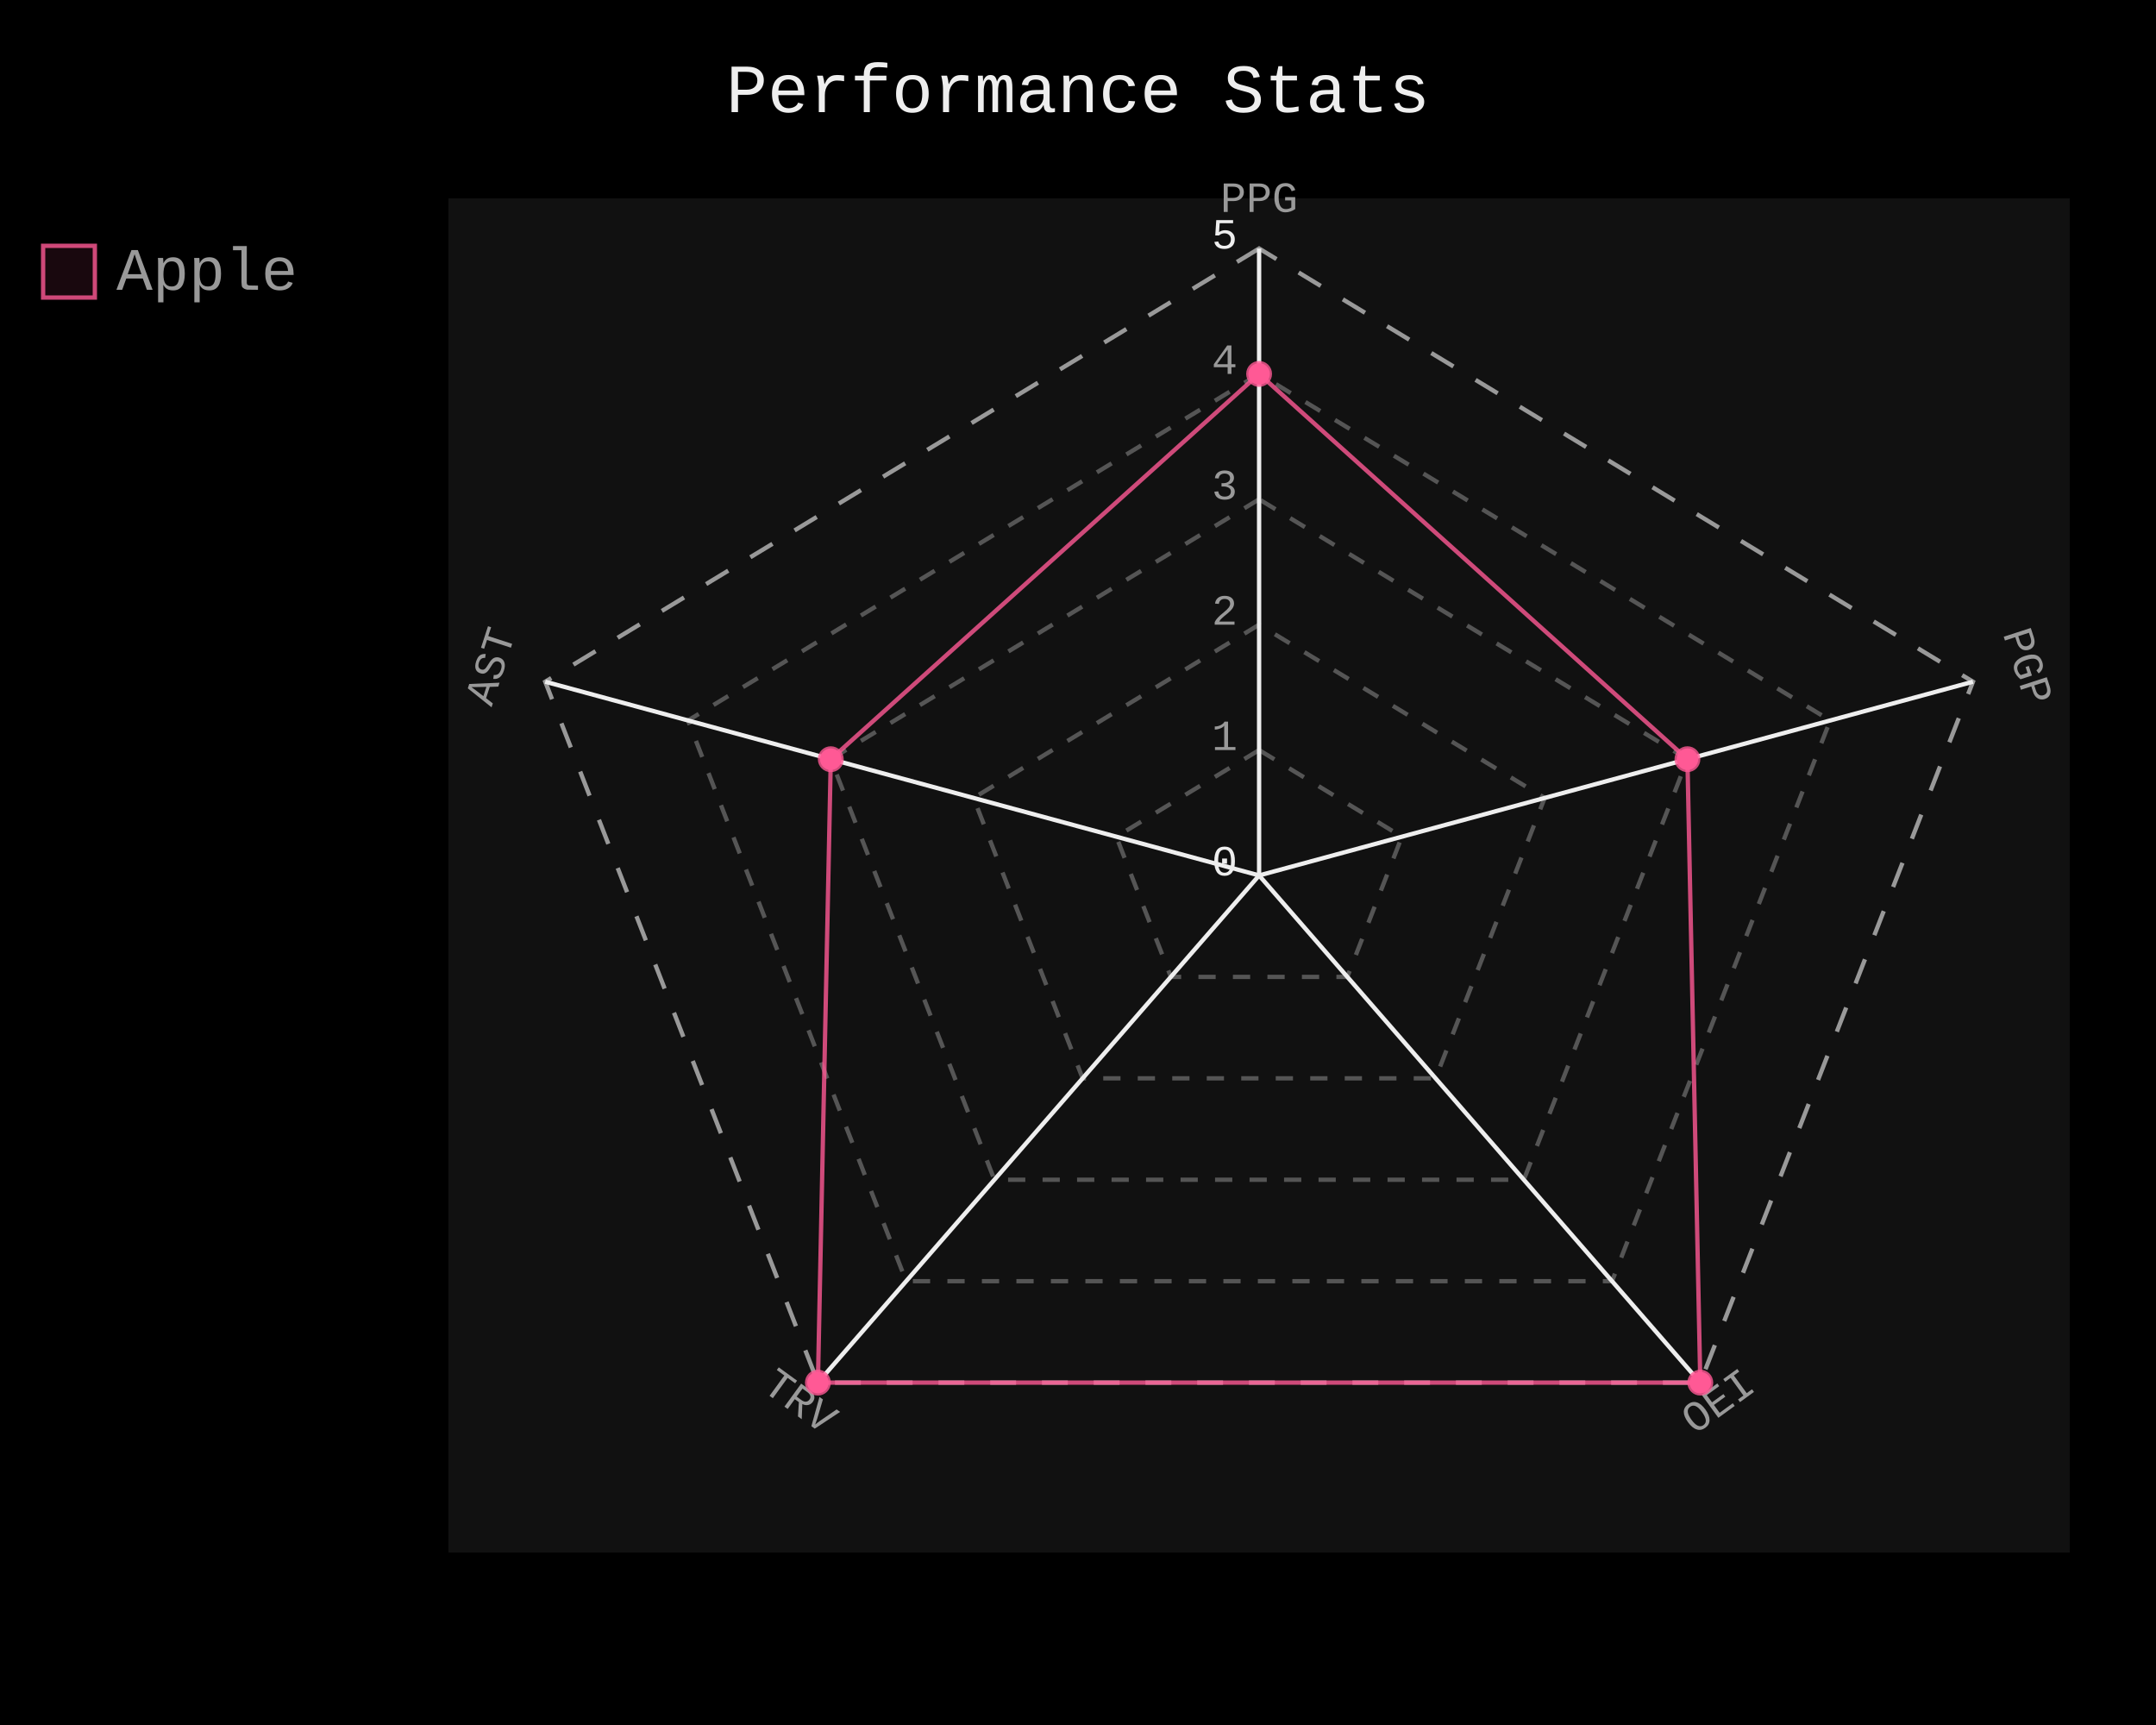
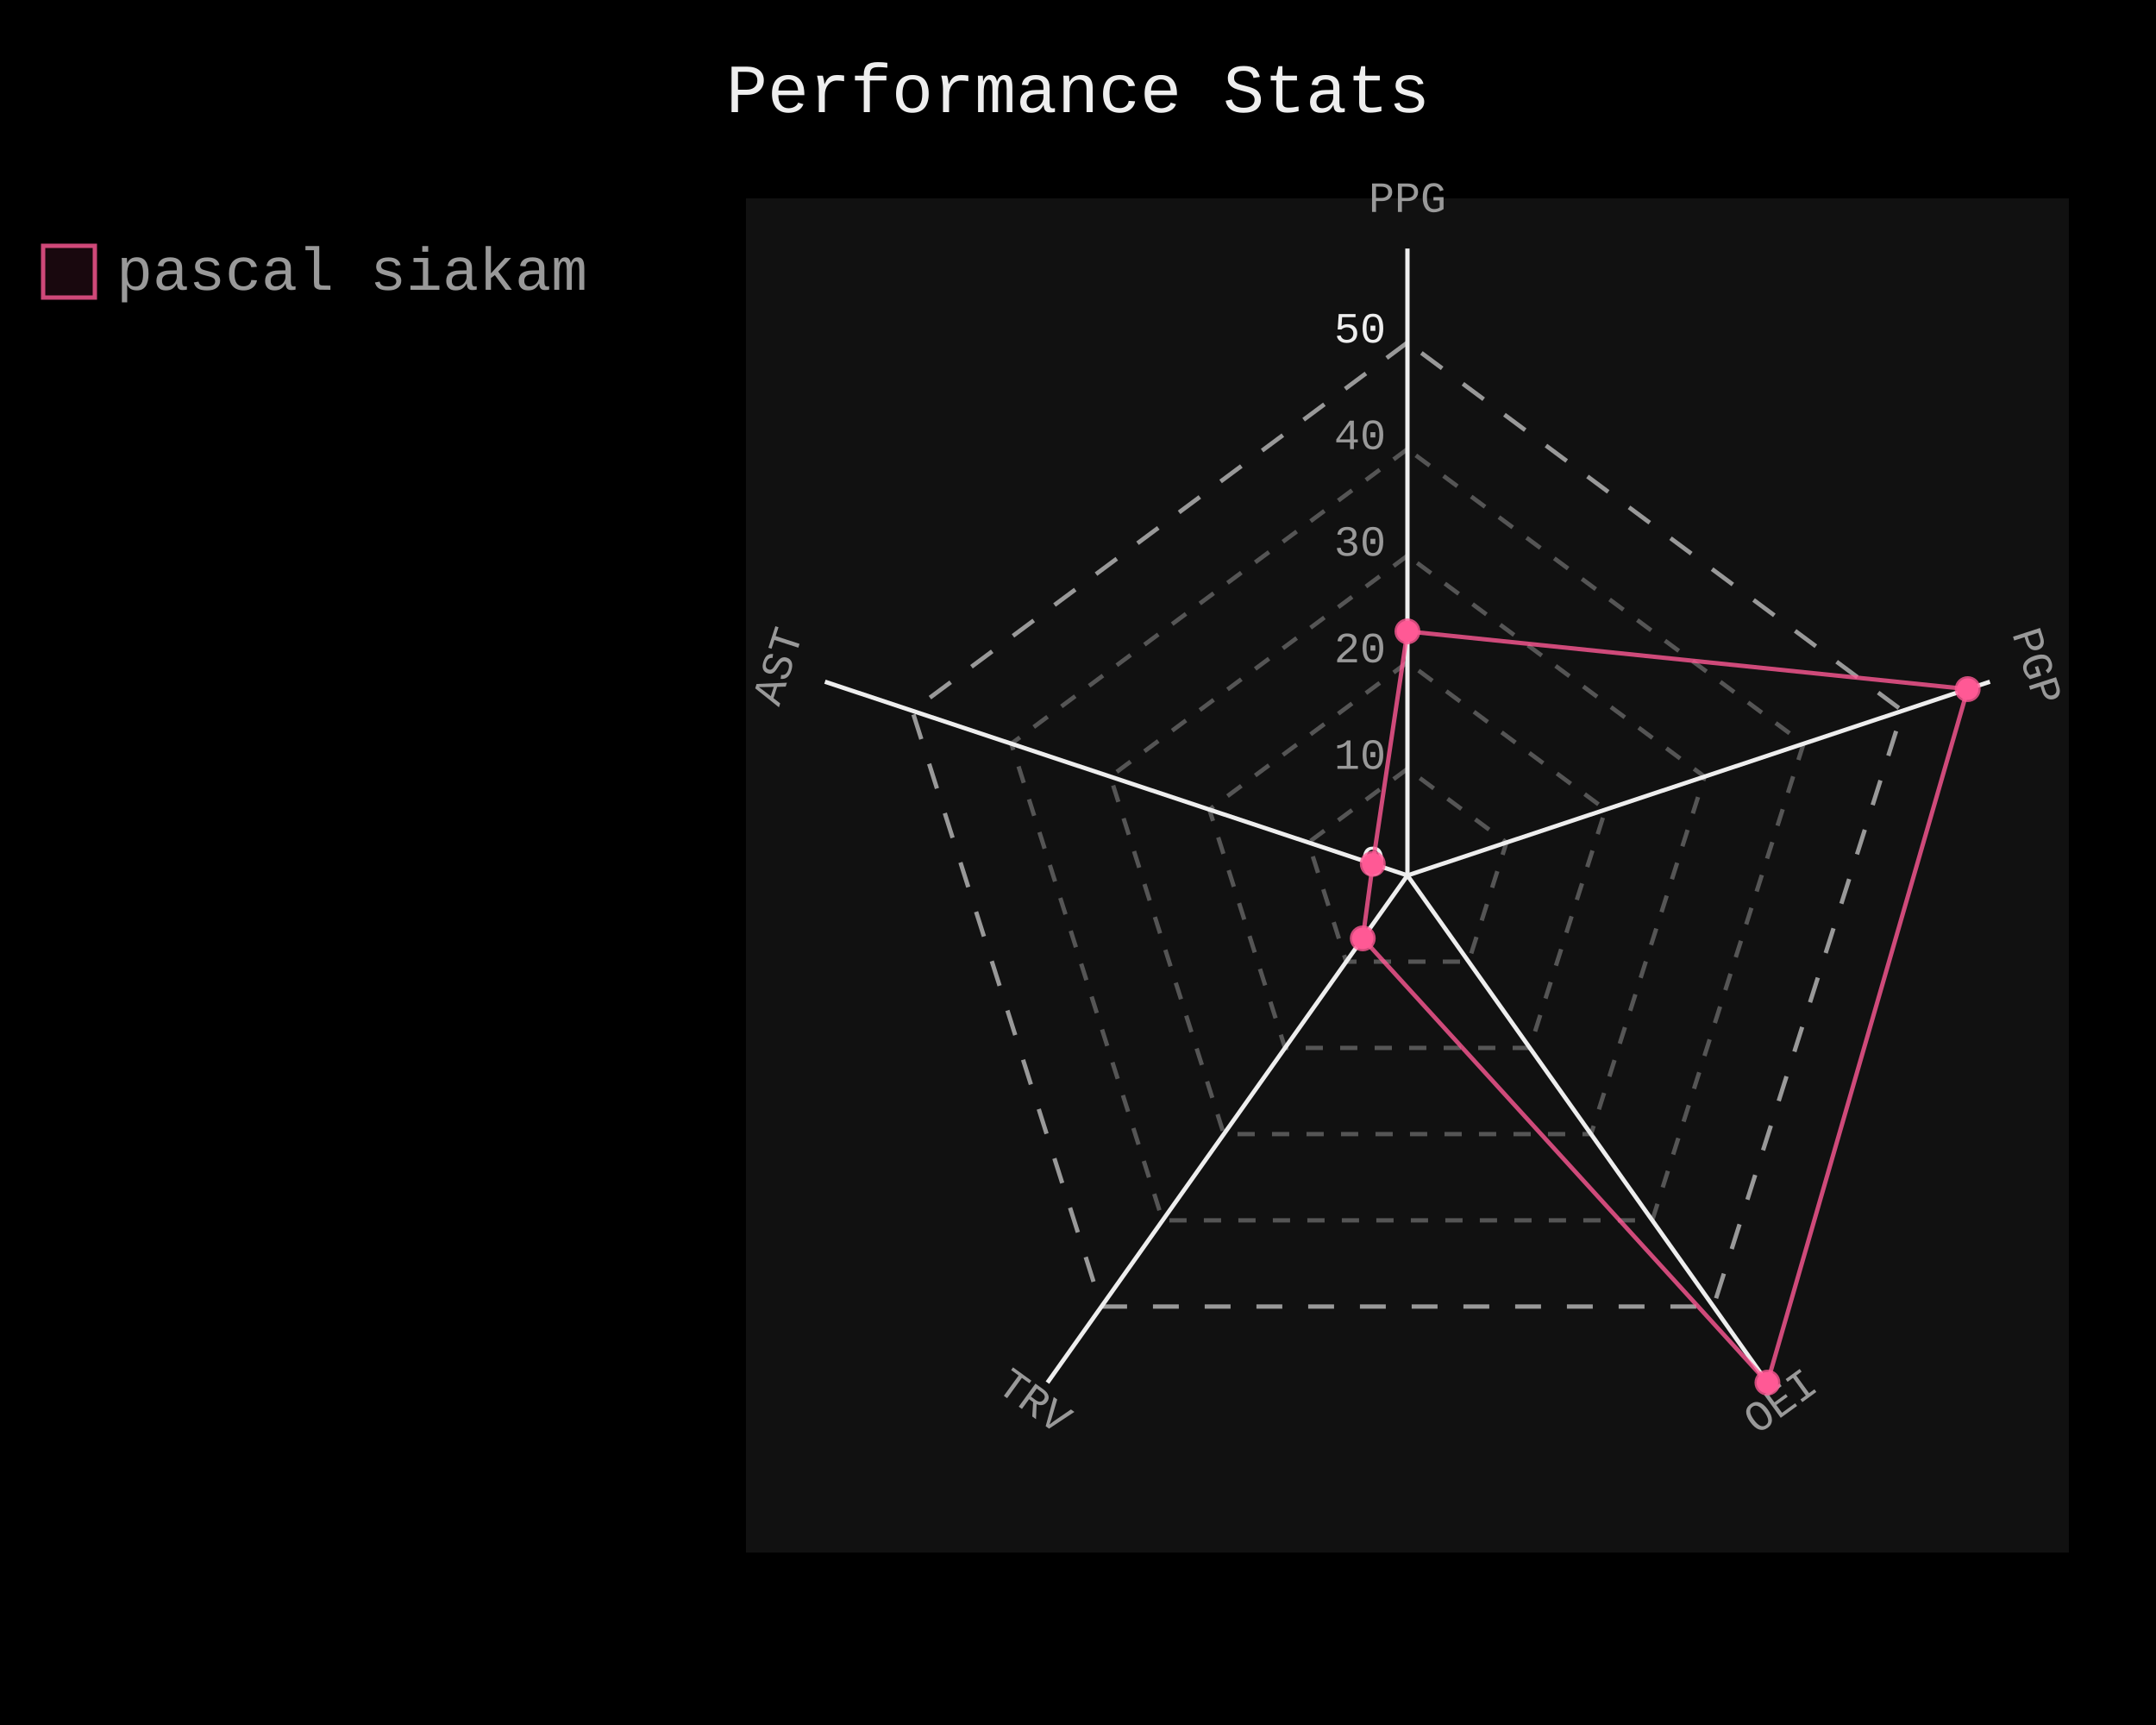
- <svg xmlns="http://www.w3.org/2000/svg" id="chart-bce28318-f6c2-42f2-8ec0-8db49682375b" class="pygal-chart" viewBox="0 0 500 400">
+ <svg xmlns="http://www.w3.org/2000/svg" id="chart-ab0bd61e-f5dc-4ba8-a34c-d23a62f7d313" class="pygal-chart" viewBox="0 0 500 400">
  <defs>
-     <style type="text/css">#chart-bce28318-f6c2-42f2-8ec0-8db49682375b{-webkit-user-select:none;-webkit-font-smoothing:antialiased;font-family:Consolas,"Liberation Mono",Menlo,Courier,monospace}#chart-bce28318-f6c2-42f2-8ec0-8db49682375b .title{font-family:Consolas,"Liberation Mono",Menlo,Courier,monospace;font-size:16px}#chart-bce28318-f6c2-42f2-8ec0-8db49682375b .legends .legend text{font-family:Consolas,"Liberation Mono",Menlo,Courier,monospace;font-size:14px}#chart-bce28318-f6c2-42f2-8ec0-8db49682375b .axis text{font-family:Consolas,"Liberation Mono",Menlo,Courier,monospace;font-size:10px}#chart-bce28318-f6c2-42f2-8ec0-8db49682375b .axis text.major{font-family:Consolas,"Liberation Mono",Menlo,Courier,monospace;font-size:10px}#chart-bce28318-f6c2-42f2-8ec0-8db49682375b .text-overlay text.value{font-family:Consolas,"Liberation Mono",Menlo,Courier,monospace;font-size:16px}#chart-bce28318-f6c2-42f2-8ec0-8db49682375b .text-overlay text.label{font-family:Consolas,"Liberation Mono",Menlo,Courier,monospace;font-size:10px}#chart-bce28318-f6c2-42f2-8ec0-8db49682375b .tooltip{font-family:Consolas,"Liberation Mono",Menlo,Courier,monospace;font-size:14px}#chart-bce28318-f6c2-42f2-8ec0-8db49682375b text.no_data{font-family:Consolas,"Liberation Mono",Menlo,Courier,monospace;font-size:64px}
- #chart-bce28318-f6c2-42f2-8ec0-8db49682375b{background-color:black}#chart-bce28318-f6c2-42f2-8ec0-8db49682375b path,#chart-bce28318-f6c2-42f2-8ec0-8db49682375b line,#chart-bce28318-f6c2-42f2-8ec0-8db49682375b rect,#chart-bce28318-f6c2-42f2-8ec0-8db49682375b circle{-webkit-transition:1s ease-out;-moz-transition:1s ease-out;transition:1s ease-out}#chart-bce28318-f6c2-42f2-8ec0-8db49682375b .graph &gt; .background{fill:black}#chart-bce28318-f6c2-42f2-8ec0-8db49682375b .plot &gt; .background{fill:#111}#chart-bce28318-f6c2-42f2-8ec0-8db49682375b .graph{fill:#999}#chart-bce28318-f6c2-42f2-8ec0-8db49682375b text.no_data{fill:#eee}#chart-bce28318-f6c2-42f2-8ec0-8db49682375b .title{fill:#eee}#chart-bce28318-f6c2-42f2-8ec0-8db49682375b .legends .legend text{fill:#999}#chart-bce28318-f6c2-42f2-8ec0-8db49682375b .legends .legend:hover text{fill:#eee}#chart-bce28318-f6c2-42f2-8ec0-8db49682375b .axis .line{stroke:#eee}#chart-bce28318-f6c2-42f2-8ec0-8db49682375b .axis .guide.line{stroke:#555}#chart-bce28318-f6c2-42f2-8ec0-8db49682375b .axis .major.line{stroke:#999}#chart-bce28318-f6c2-42f2-8ec0-8db49682375b .axis text.major{fill:#eee}#chart-bce28318-f6c2-42f2-8ec0-8db49682375b .axis.y .guides:hover .guide.line,#chart-bce28318-f6c2-42f2-8ec0-8db49682375b .line-graph .axis.x .guides:hover .guide.line,#chart-bce28318-f6c2-42f2-8ec0-8db49682375b .stackedline-graph .axis.x .guides:hover .guide.line,#chart-bce28318-f6c2-42f2-8ec0-8db49682375b .xy-graph .axis.x .guides:hover .guide.line{stroke:#eee}#chart-bce28318-f6c2-42f2-8ec0-8db49682375b .axis .guides:hover text{fill:#eee}#chart-bce28318-f6c2-42f2-8ec0-8db49682375b .reactive{fill-opacity:.1;stroke-opacity:.8}#chart-bce28318-f6c2-42f2-8ec0-8db49682375b .ci{stroke:#999}#chart-bce28318-f6c2-42f2-8ec0-8db49682375b .reactive.active,#chart-bce28318-f6c2-42f2-8ec0-8db49682375b .active .reactive{fill-opacity:.75;stroke-opacity:.9;stroke-width:4}#chart-bce28318-f6c2-42f2-8ec0-8db49682375b .ci .reactive.active{stroke-width:1.5}#chart-bce28318-f6c2-42f2-8ec0-8db49682375b .series text{fill:#eee}#chart-bce28318-f6c2-42f2-8ec0-8db49682375b .tooltip rect{fill:#111;stroke:#eee;-webkit-transition:opacity 1s ease-out;-moz-transition:opacity 1s ease-out;transition:opacity 1s ease-out}#chart-bce28318-f6c2-42f2-8ec0-8db49682375b .tooltip .label{fill:#999}#chart-bce28318-f6c2-42f2-8ec0-8db49682375b .tooltip .label{fill:#999}#chart-bce28318-f6c2-42f2-8ec0-8db49682375b .tooltip .legend{font-size:.8em;fill:#555}#chart-bce28318-f6c2-42f2-8ec0-8db49682375b .tooltip .x_label{font-size:.6em;fill:#eee}#chart-bce28318-f6c2-42f2-8ec0-8db49682375b .tooltip .xlink{font-size:.5em;text-decoration:underline}#chart-bce28318-f6c2-42f2-8ec0-8db49682375b .tooltip .value{font-size:1.5em}#chart-bce28318-f6c2-42f2-8ec0-8db49682375b .bound{font-size:.5em}#chart-bce28318-f6c2-42f2-8ec0-8db49682375b .max-value{font-size:.75em;fill:#555}#chart-bce28318-f6c2-42f2-8ec0-8db49682375b .map-element{fill:#111;stroke:#555 !important}#chart-bce28318-f6c2-42f2-8ec0-8db49682375b .map-element .reactive{fill-opacity:inherit;stroke-opacity:inherit}#chart-bce28318-f6c2-42f2-8ec0-8db49682375b .color-0,#chart-bce28318-f6c2-42f2-8ec0-8db49682375b .color-0 a:visited{stroke:#ff5995;fill:#ff5995}#chart-bce28318-f6c2-42f2-8ec0-8db49682375b .text-overlay .color-0 text{fill:black}
- #chart-bce28318-f6c2-42f2-8ec0-8db49682375b text.no_data{text-anchor:middle}#chart-bce28318-f6c2-42f2-8ec0-8db49682375b .guide.line{fill:none}#chart-bce28318-f6c2-42f2-8ec0-8db49682375b .centered{text-anchor:middle}#chart-bce28318-f6c2-42f2-8ec0-8db49682375b .title{text-anchor:middle}#chart-bce28318-f6c2-42f2-8ec0-8db49682375b .legends .legend text{fill-opacity:1}#chart-bce28318-f6c2-42f2-8ec0-8db49682375b .axis.x text{text-anchor:middle}#chart-bce28318-f6c2-42f2-8ec0-8db49682375b .axis.x:not(.web) text[transform]{text-anchor:start}#chart-bce28318-f6c2-42f2-8ec0-8db49682375b .axis.x:not(.web) text[transform].backwards{text-anchor:end}#chart-bce28318-f6c2-42f2-8ec0-8db49682375b .axis.y text{text-anchor:end}#chart-bce28318-f6c2-42f2-8ec0-8db49682375b .axis.y text[transform].backwards{text-anchor:start}#chart-bce28318-f6c2-42f2-8ec0-8db49682375b .axis.y2 text{text-anchor:start}#chart-bce28318-f6c2-42f2-8ec0-8db49682375b .axis.y2 text[transform].backwards{text-anchor:end}#chart-bce28318-f6c2-42f2-8ec0-8db49682375b .axis .guide.line{stroke-dasharray:4,4}#chart-bce28318-f6c2-42f2-8ec0-8db49682375b .axis .major.guide.line{stroke-dasharray:6,6}#chart-bce28318-f6c2-42f2-8ec0-8db49682375b .horizontal .axis.y .guide.line,#chart-bce28318-f6c2-42f2-8ec0-8db49682375b .horizontal .axis.y2 .guide.line,#chart-bce28318-f6c2-42f2-8ec0-8db49682375b .vertical .axis.x .guide.line{opacity:0}#chart-bce28318-f6c2-42f2-8ec0-8db49682375b .horizontal .axis.always_show .guide.line,#chart-bce28318-f6c2-42f2-8ec0-8db49682375b .vertical .axis.always_show .guide.line{opacity:1 !important}#chart-bce28318-f6c2-42f2-8ec0-8db49682375b .axis.y .guides:hover .guide.line,#chart-bce28318-f6c2-42f2-8ec0-8db49682375b .axis.y2 .guides:hover .guide.line,#chart-bce28318-f6c2-42f2-8ec0-8db49682375b .axis.x .guides:hover .guide.line{opacity:1}#chart-bce28318-f6c2-42f2-8ec0-8db49682375b .axis .guides:hover text{opacity:1}#chart-bce28318-f6c2-42f2-8ec0-8db49682375b .nofill{fill:none}#chart-bce28318-f6c2-42f2-8ec0-8db49682375b .subtle-fill{fill-opacity:.2}#chart-bce28318-f6c2-42f2-8ec0-8db49682375b .dot{stroke-width:1px;fill-opacity:1}#chart-bce28318-f6c2-42f2-8ec0-8db49682375b .dot.active{stroke-width:5px}#chart-bce28318-f6c2-42f2-8ec0-8db49682375b .dot.negative{fill:transparent}#chart-bce28318-f6c2-42f2-8ec0-8db49682375b text,#chart-bce28318-f6c2-42f2-8ec0-8db49682375b tspan{stroke:none !important}#chart-bce28318-f6c2-42f2-8ec0-8db49682375b .series text.active{opacity:1}#chart-bce28318-f6c2-42f2-8ec0-8db49682375b .tooltip rect{fill-opacity:.95;stroke-width:.5}#chart-bce28318-f6c2-42f2-8ec0-8db49682375b .tooltip text{fill-opacity:1}#chart-bce28318-f6c2-42f2-8ec0-8db49682375b .showable{visibility:hidden}#chart-bce28318-f6c2-42f2-8ec0-8db49682375b .showable.shown{visibility:visible}#chart-bce28318-f6c2-42f2-8ec0-8db49682375b .gauge-background{fill:rgba(229,229,229,1);stroke:none}#chart-bce28318-f6c2-42f2-8ec0-8db49682375b .bg-lines{stroke:black;stroke-width:2px}</style>
+     <style type="text/css">#chart-ab0bd61e-f5dc-4ba8-a34c-d23a62f7d313{-webkit-user-select:none;-webkit-font-smoothing:antialiased;font-family:Consolas,"Liberation Mono",Menlo,Courier,monospace}#chart-ab0bd61e-f5dc-4ba8-a34c-d23a62f7d313 .title{font-family:Consolas,"Liberation Mono",Menlo,Courier,monospace;font-size:16px}#chart-ab0bd61e-f5dc-4ba8-a34c-d23a62f7d313 .legends .legend text{font-family:Consolas,"Liberation Mono",Menlo,Courier,monospace;font-size:14px}#chart-ab0bd61e-f5dc-4ba8-a34c-d23a62f7d313 .axis text{font-family:Consolas,"Liberation Mono",Menlo,Courier,monospace;font-size:10px}#chart-ab0bd61e-f5dc-4ba8-a34c-d23a62f7d313 .axis text.major{font-family:Consolas,"Liberation Mono",Menlo,Courier,monospace;font-size:10px}#chart-ab0bd61e-f5dc-4ba8-a34c-d23a62f7d313 .text-overlay text.value{font-family:Consolas,"Liberation Mono",Menlo,Courier,monospace;font-size:16px}#chart-ab0bd61e-f5dc-4ba8-a34c-d23a62f7d313 .text-overlay text.label{font-family:Consolas,"Liberation Mono",Menlo,Courier,monospace;font-size:10px}#chart-ab0bd61e-f5dc-4ba8-a34c-d23a62f7d313 .tooltip{font-family:Consolas,"Liberation Mono",Menlo,Courier,monospace;font-size:14px}#chart-ab0bd61e-f5dc-4ba8-a34c-d23a62f7d313 text.no_data{font-family:Consolas,"Liberation Mono",Menlo,Courier,monospace;font-size:64px}
+ #chart-ab0bd61e-f5dc-4ba8-a34c-d23a62f7d313{background-color:black}#chart-ab0bd61e-f5dc-4ba8-a34c-d23a62f7d313 path,#chart-ab0bd61e-f5dc-4ba8-a34c-d23a62f7d313 line,#chart-ab0bd61e-f5dc-4ba8-a34c-d23a62f7d313 rect,#chart-ab0bd61e-f5dc-4ba8-a34c-d23a62f7d313 circle{-webkit-transition:1s ease-out;-moz-transition:1s ease-out;transition:1s ease-out}#chart-ab0bd61e-f5dc-4ba8-a34c-d23a62f7d313 .graph &gt; .background{fill:black}#chart-ab0bd61e-f5dc-4ba8-a34c-d23a62f7d313 .plot &gt; .background{fill:#111}#chart-ab0bd61e-f5dc-4ba8-a34c-d23a62f7d313 .graph{fill:#999}#chart-ab0bd61e-f5dc-4ba8-a34c-d23a62f7d313 text.no_data{fill:#eee}#chart-ab0bd61e-f5dc-4ba8-a34c-d23a62f7d313 .title{fill:#eee}#chart-ab0bd61e-f5dc-4ba8-a34c-d23a62f7d313 .legends .legend text{fill:#999}#chart-ab0bd61e-f5dc-4ba8-a34c-d23a62f7d313 .legends .legend:hover text{fill:#eee}#chart-ab0bd61e-f5dc-4ba8-a34c-d23a62f7d313 .axis .line{stroke:#eee}#chart-ab0bd61e-f5dc-4ba8-a34c-d23a62f7d313 .axis .guide.line{stroke:#555}#chart-ab0bd61e-f5dc-4ba8-a34c-d23a62f7d313 .axis .major.line{stroke:#999}#chart-ab0bd61e-f5dc-4ba8-a34c-d23a62f7d313 .axis text.major{fill:#eee}#chart-ab0bd61e-f5dc-4ba8-a34c-d23a62f7d313 .axis.y .guides:hover .guide.line,#chart-ab0bd61e-f5dc-4ba8-a34c-d23a62f7d313 .line-graph .axis.x .guides:hover .guide.line,#chart-ab0bd61e-f5dc-4ba8-a34c-d23a62f7d313 .stackedline-graph .axis.x .guides:hover .guide.line,#chart-ab0bd61e-f5dc-4ba8-a34c-d23a62f7d313 .xy-graph .axis.x .guides:hover .guide.line{stroke:#eee}#chart-ab0bd61e-f5dc-4ba8-a34c-d23a62f7d313 .axis .guides:hover text{fill:#eee}#chart-ab0bd61e-f5dc-4ba8-a34c-d23a62f7d313 .reactive{fill-opacity:.1;stroke-opacity:.8}#chart-ab0bd61e-f5dc-4ba8-a34c-d23a62f7d313 .ci{stroke:#999}#chart-ab0bd61e-f5dc-4ba8-a34c-d23a62f7d313 .reactive.active,#chart-ab0bd61e-f5dc-4ba8-a34c-d23a62f7d313 .active .reactive{fill-opacity:.75;stroke-opacity:.9;stroke-width:4}#chart-ab0bd61e-f5dc-4ba8-a34c-d23a62f7d313 .ci .reactive.active{stroke-width:1.5}#chart-ab0bd61e-f5dc-4ba8-a34c-d23a62f7d313 .series text{fill:#eee}#chart-ab0bd61e-f5dc-4ba8-a34c-d23a62f7d313 .tooltip rect{fill:#111;stroke:#eee;-webkit-transition:opacity 1s ease-out;-moz-transition:opacity 1s ease-out;transition:opacity 1s ease-out}#chart-ab0bd61e-f5dc-4ba8-a34c-d23a62f7d313 .tooltip .label{fill:#999}#chart-ab0bd61e-f5dc-4ba8-a34c-d23a62f7d313 .tooltip .label{fill:#999}#chart-ab0bd61e-f5dc-4ba8-a34c-d23a62f7d313 .tooltip .legend{font-size:.8em;fill:#555}#chart-ab0bd61e-f5dc-4ba8-a34c-d23a62f7d313 .tooltip .x_label{font-size:.6em;fill:#eee}#chart-ab0bd61e-f5dc-4ba8-a34c-d23a62f7d313 .tooltip .xlink{font-size:.5em;text-decoration:underline}#chart-ab0bd61e-f5dc-4ba8-a34c-d23a62f7d313 .tooltip .value{font-size:1.5em}#chart-ab0bd61e-f5dc-4ba8-a34c-d23a62f7d313 .bound{font-size:.5em}#chart-ab0bd61e-f5dc-4ba8-a34c-d23a62f7d313 .max-value{font-size:.75em;fill:#555}#chart-ab0bd61e-f5dc-4ba8-a34c-d23a62f7d313 .map-element{fill:#111;stroke:#555 !important}#chart-ab0bd61e-f5dc-4ba8-a34c-d23a62f7d313 .map-element .reactive{fill-opacity:inherit;stroke-opacity:inherit}#chart-ab0bd61e-f5dc-4ba8-a34c-d23a62f7d313 .color-0,#chart-ab0bd61e-f5dc-4ba8-a34c-d23a62f7d313 .color-0 a:visited{stroke:#ff5995;fill:#ff5995}#chart-ab0bd61e-f5dc-4ba8-a34c-d23a62f7d313 .text-overlay .color-0 text{fill:black}
+ #chart-ab0bd61e-f5dc-4ba8-a34c-d23a62f7d313 text.no_data{text-anchor:middle}#chart-ab0bd61e-f5dc-4ba8-a34c-d23a62f7d313 .guide.line{fill:none}#chart-ab0bd61e-f5dc-4ba8-a34c-d23a62f7d313 .centered{text-anchor:middle}#chart-ab0bd61e-f5dc-4ba8-a34c-d23a62f7d313 .title{text-anchor:middle}#chart-ab0bd61e-f5dc-4ba8-a34c-d23a62f7d313 .legends .legend text{fill-opacity:1}#chart-ab0bd61e-f5dc-4ba8-a34c-d23a62f7d313 .axis.x text{text-anchor:middle}#chart-ab0bd61e-f5dc-4ba8-a34c-d23a62f7d313 .axis.x:not(.web) text[transform]{text-anchor:start}#chart-ab0bd61e-f5dc-4ba8-a34c-d23a62f7d313 .axis.x:not(.web) text[transform].backwards{text-anchor:end}#chart-ab0bd61e-f5dc-4ba8-a34c-d23a62f7d313 .axis.y text{text-anchor:end}#chart-ab0bd61e-f5dc-4ba8-a34c-d23a62f7d313 .axis.y text[transform].backwards{text-anchor:start}#chart-ab0bd61e-f5dc-4ba8-a34c-d23a62f7d313 .axis.y2 text{text-anchor:start}#chart-ab0bd61e-f5dc-4ba8-a34c-d23a62f7d313 .axis.y2 text[transform].backwards{text-anchor:end}#chart-ab0bd61e-f5dc-4ba8-a34c-d23a62f7d313 .axis .guide.line{stroke-dasharray:4,4}#chart-ab0bd61e-f5dc-4ba8-a34c-d23a62f7d313 .axis .major.guide.line{stroke-dasharray:6,6}#chart-ab0bd61e-f5dc-4ba8-a34c-d23a62f7d313 .horizontal .axis.y .guide.line,#chart-ab0bd61e-f5dc-4ba8-a34c-d23a62f7d313 .horizontal .axis.y2 .guide.line,#chart-ab0bd61e-f5dc-4ba8-a34c-d23a62f7d313 .vertical .axis.x .guide.line{opacity:0}#chart-ab0bd61e-f5dc-4ba8-a34c-d23a62f7d313 .horizontal .axis.always_show .guide.line,#chart-ab0bd61e-f5dc-4ba8-a34c-d23a62f7d313 .vertical .axis.always_show .guide.line{opacity:1 !important}#chart-ab0bd61e-f5dc-4ba8-a34c-d23a62f7d313 .axis.y .guides:hover .guide.line,#chart-ab0bd61e-f5dc-4ba8-a34c-d23a62f7d313 .axis.y2 .guides:hover .guide.line,#chart-ab0bd61e-f5dc-4ba8-a34c-d23a62f7d313 .axis.x .guides:hover .guide.line{opacity:1}#chart-ab0bd61e-f5dc-4ba8-a34c-d23a62f7d313 .axis .guides:hover text{opacity:1}#chart-ab0bd61e-f5dc-4ba8-a34c-d23a62f7d313 .nofill{fill:none}#chart-ab0bd61e-f5dc-4ba8-a34c-d23a62f7d313 .subtle-fill{fill-opacity:.2}#chart-ab0bd61e-f5dc-4ba8-a34c-d23a62f7d313 .dot{stroke-width:1px;fill-opacity:1}#chart-ab0bd61e-f5dc-4ba8-a34c-d23a62f7d313 .dot.active{stroke-width:5px}#chart-ab0bd61e-f5dc-4ba8-a34c-d23a62f7d313 .dot.negative{fill:transparent}#chart-ab0bd61e-f5dc-4ba8-a34c-d23a62f7d313 text,#chart-ab0bd61e-f5dc-4ba8-a34c-d23a62f7d313 tspan{stroke:none !important}#chart-ab0bd61e-f5dc-4ba8-a34c-d23a62f7d313 .series text.active{opacity:1}#chart-ab0bd61e-f5dc-4ba8-a34c-d23a62f7d313 .tooltip rect{fill-opacity:.95;stroke-width:.5}#chart-ab0bd61e-f5dc-4ba8-a34c-d23a62f7d313 .tooltip text{fill-opacity:1}#chart-ab0bd61e-f5dc-4ba8-a34c-d23a62f7d313 .showable{visibility:hidden}#chart-ab0bd61e-f5dc-4ba8-a34c-d23a62f7d313 .showable.shown{visibility:visible}#chart-ab0bd61e-f5dc-4ba8-a34c-d23a62f7d313 .gauge-background{fill:rgba(229,229,229,1);stroke:none}#chart-ab0bd61e-f5dc-4ba8-a34c-d23a62f7d313 .bg-lines{stroke:black;stroke-width:2px}</style>
  </defs>
  <g class="graph radar-graph vertical">
    <rect x="0" y="0" width="500" height="400" class="background" />
-     <g transform="translate(104, 46)" class="plot">
-       <rect x="0" y="0" width="376.0" height="314" class="background" />
+     <g transform="translate(173, 46)" class="plot">
+       <rect x="0" y="0" width="306.8" height="314" class="background" />
      <g class="axis y web">
        <g class="guides">
-           <path d="M188 11.63 L22.446 112.078 85.682 274.607 290.318 274.607 353.554 112.078 188 11.63 Z" class="major guide line" />
-           <text x="183.0" y="11.63" class="major">5</text>
+           <path d="M153.4 33.428 L38.571 118.814 82.432 256.972 224.368 256.972 268.229 118.814 153.4 33.428 Z" class="major guide line" />
+           <text x="148.4" y="33.428" class="major">50</text>
        </g>
        <g class="guides">
-           <path d="M188 40.704 L55.557 121.062 106.145 251.086 269.855 251.086 320.443 121.062 188 40.704 Z" class="guide line" />
-           <text x="183.0" y="40.704" class="">4</text>
+           <path d="M153.4 58.142 L61.537 126.451 96.625 236.978 210.175 236.978 245.263 126.451 153.4 58.142 Z" class="guide line" />
+           <text x="148.4" y="58.142" class="">40</text>
        </g>
        <g class="guides">
-           <path d="M188 69.778 L88.667 130.047 126.609 227.564 249.391 227.564 287.333 130.047 188 69.778 Z" class="guide line" />
-           <text x="183.0" y="69.778" class="">3</text>
+           <path d="M153.4 82.857 L84.502 134.088 110.819 216.983 195.981 216.983 222.298 134.088 153.4 82.857 Z" class="guide line" />
+           <text x="148.4" y="82.857" class="">30</text>
        </g>
        <g class="guides">
-           <path d="M188 98.852 L121.778 139.031 147.073 204.043 228.927 204.043 254.222 139.031 188 98.852 Z" class="guide line" />
-           <text x="183.0" y="98.852" class="">2</text>
+           <path d="M153.4 107.571 L107.468 141.726 125.013 196.989 181.787 196.989 199.332 141.726 153.4 107.571 Z" class="guide line" />
+           <text x="148.4" y="107.571" class="">20</text>
        </g>
        <g class="guides">
-           <path d="M188 127.926 L154.889 148.016 167.536 180.521 208.464 180.521 221.111 148.016 188 127.926 Z" class="guide line" />
-           <text x="183.0" y="127.926" class="">1</text>
+           <path d="M153.4 132.286 L130.434 149.363 139.206 176.994 167.594 176.994 176.366 149.363 153.4 132.286 Z" class="guide line" />
+           <text x="148.4" y="132.286" class="">10</text>
        </g>
        <g class="guides">
-           <path d="M188 157 L188 157 188 157 188 157 188 157 188 157 Z" class="major guide line" />
-           <text x="183.0" y="157.0" class="major">0</text>
+           <path d="M153.4 157 L153.4 157 153.4 157 153.4 157 153.4 157 153.4 157 Z" class="major guide line" />
+           <text x="148.4" y="157.0" class="major">0</text>
        </g>
      </g>
      <g class="axis x web">
        <g class="guides">
-           <path d="M188 157 L188 11.63" class="line" />
-           <text x="188.0" y="3.14" class="" transform="rotate(0 188 3.14)">PPG</text>
+           <path d="M153.4 157 L153.4 11.63" class="line" />
+           <text x="153.4" y="3.14" class="" transform="rotate(0 153.4 3.14)">PPG</text>
        </g>
        <g class="guides">
-           <path d="M188 157 L22.446 112.078" class="line" />
-           <text x="12.777" y="109.455" class="" transform="rotate(-72 12.77735 109.4546)">AST</text>
+           <path d="M153.4 157 L18.315 112.078" class="line" />
+           <text x="10.426" y="109.455" class="" transform="rotate(-72 10.42577 109.4546)">AST</text>
        </g>
        <g class="guides">
-           <path d="M188 157 L85.682 274.607" class="line" />
-           <text x="79.706" y="281.475" class="" transform="rotate(-324 79.70645 281.4754)">TRV</text>
+           <path d="M153.4 157 L69.913 274.607" class="line" />
+           <text x="65.037" y="281.475" class="" transform="rotate(-324 65.03707 281.4754)">TRV</text>
        </g>
        <g class="guides">
-           <path d="M188 157 L290.318 274.607" class="line" />
-           <text x="296.294" y="281.475" class="" transform="rotate(-396 296.2936 281.4754)">OEI</text>
+           <path d="M153.4 157 L236.887 274.607" class="line" />
+           <text x="241.763" y="281.475" class="" transform="rotate(-396 241.7629 281.4754)">OEI</text>
        </g>
        <g class="guides">
-           <path d="M188 157 L353.554 112.078" class="line" />
-           <text x="363.223" y="109.455" class="" transform="rotate(-288 363.2227 109.4546)">PGP</text>
+           <path d="M153.4 157 L288.485 112.078" class="line" />
+           <text x="296.374" y="109.455" class="" transform="rotate(-288 296.3742 109.4546)">PGP</text>
        </g>
      </g>
      <g class="series serie-0 color-0">
-         <path d="M188 40.704 L88.667 130.047 85.682 274.607 290.318 274.607 287.333 130.047 Z" class="line reactive nofill" />
+         <path d="M153.4 100.404 L145.362 154.327 143.039 171.596 236.887 274.607 283.332 113.792 Z" class="line reactive nofill" />
      </g>
    </g>
    <g class="titles">
      <text x="250.0" y="26" class="title plot_title">Performance Stats</text>
    </g>
-     <g transform="translate(104, 46)" class="plot overlay">
+     <g transform="translate(173, 46)" class="plot overlay">
      <g class="series serie-0 color-0">
        <g class="dots">
-           <circle cx="188.0" cy="40.704" r="2.5" class="dot reactive tooltip-trigger" />
+           <circle cx="153.4" cy="100.404" r="2.5" class="dot reactive tooltip-trigger" />
        </g>
        <g class="dots">
-           <circle cx="88.667" cy="130.047" r="2.5" class="dot reactive tooltip-trigger" />
+           <circle cx="145.362" cy="154.327" r="2.5" class="dot reactive tooltip-trigger" />
        </g>
        <g class="dots">
-           <circle cx="85.682" cy="274.607" r="2.5" class="dot reactive tooltip-trigger" />
+           <circle cx="143.039" cy="171.596" r="2.5" class="dot reactive tooltip-trigger" />
        </g>
        <g class="dots">
-           <circle cx="290.318" cy="274.607" r="2.5" class="dot reactive tooltip-trigger" />
+           <circle cx="236.887" cy="274.607" r="2.5" class="dot reactive tooltip-trigger" />
        </g>
        <g class="dots">
-           <circle cx="287.333" cy="130.047" r="2.5" class="dot reactive tooltip-trigger" />
+           <circle cx="283.332" cy="113.792" r="2.5" class="dot reactive tooltip-trigger" />
        </g>
      </g>
    </g>
-     <g transform="translate(104, 46)" class="plot text-overlay">
+     <g transform="translate(173, 46)" class="plot text-overlay">
      <g class="series serie-0 color-0" />
    </g>
-     <g transform="translate(104, 46)" class="plot tooltip-overlay">
+     <g transform="translate(173, 46)" class="plot tooltip-overlay">
      <g transform="translate(0 0)" style="opacity: 0" class="tooltip">
        <rect rx="0" ry="0" width="0" height="0" class="tooltip-box" />
        <g class="text" />
      </g>
    </g>
    <g transform="translate(10, 56)" class="legends">
      <g id="activate-serie-0" class="legend reactive activate-serie">
        <rect x="0.0" y="1.0" width="12" height="12" class="color-0 reactive" />
-         <text x="17.0" y="11.2">Apple</text>
+         <text x="17.0" y="11.2">pascal siakam</text>
      </g>
    </g>
    <g transform="translate(490, 56)" class="legends" />
  </g>
</svg>
